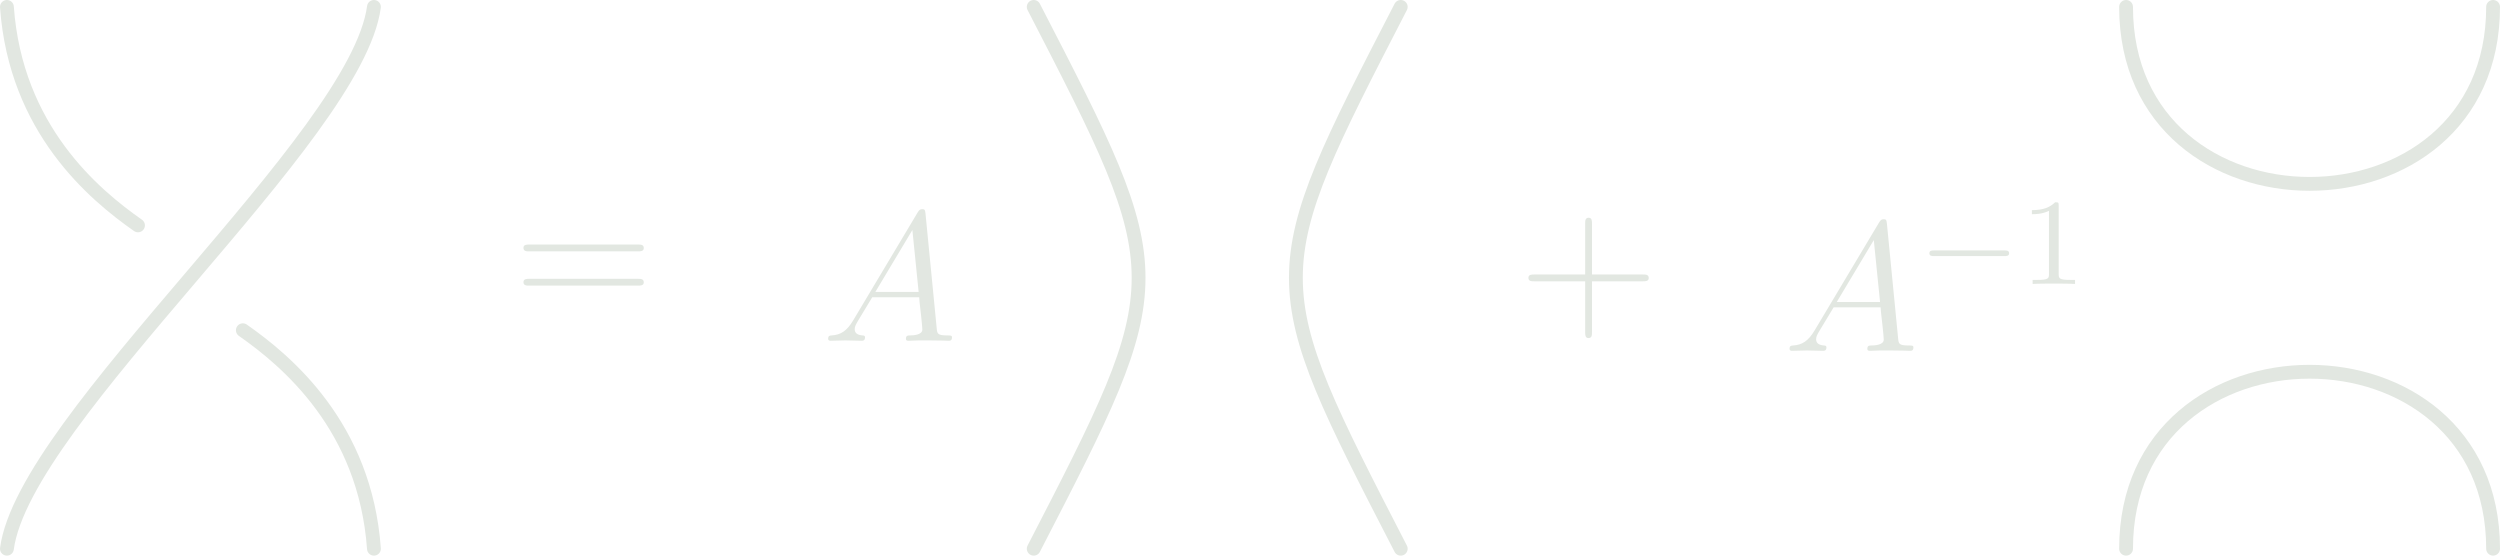
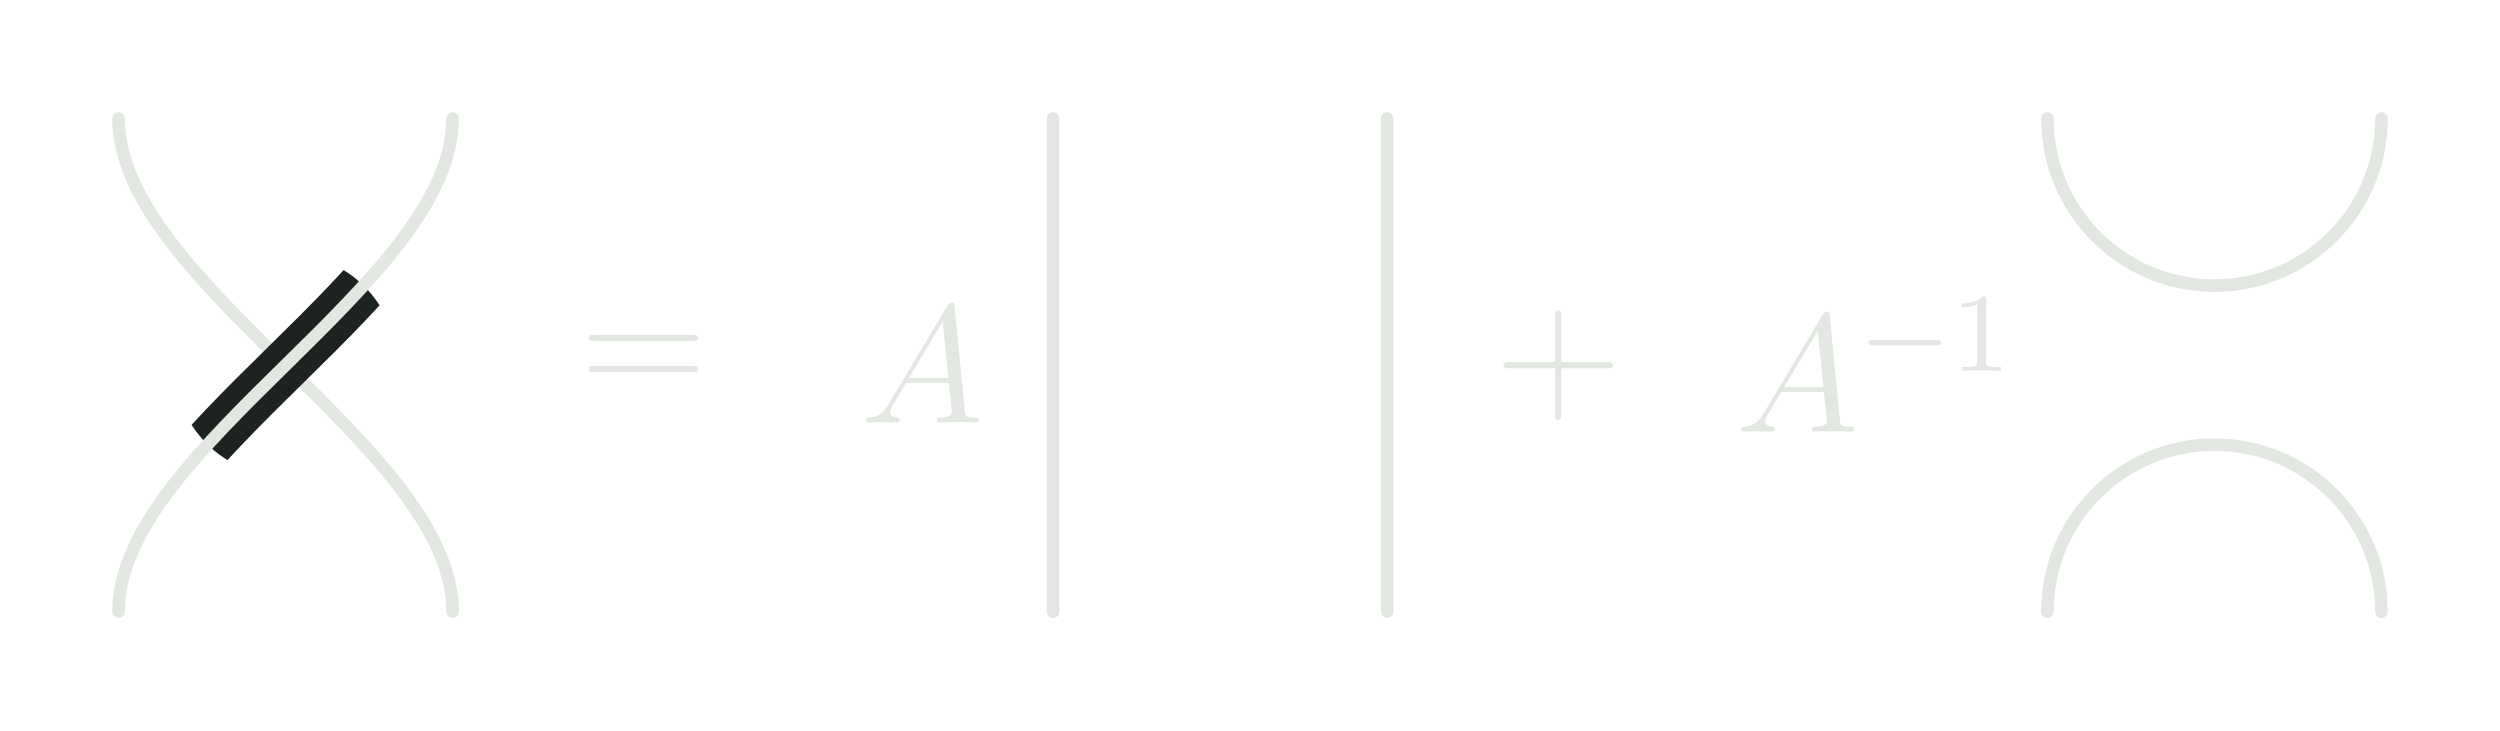
- <svg xmlns="http://www.w3.org/2000/svg" xmlns:xlink="http://www.w3.org/1999/xlink" version="1.1" width="162.188pt" height="36.046pt" viewBox="-64.03 -64.03 162.188 36.046">
+ <svg xmlns="http://www.w3.org/2000/svg" xmlns:xlink="http://www.w3.org/1999/xlink" version="1.1" width="178.188pt" height="52.046pt" viewBox="-72.03 -72.03 178.188 52.046">
  <g fill="#e2e7e1" stroke="none">
    <defs>
      <path id="g0-0" d="M5.571-1.809C5.699-1.809 5.874-1.809 5.874-1.993S5.699-2.176 5.571-2.176H1.004C.877-2.176 .701-2.176 .701-1.993S.877-1.809 1.004-1.809H5.571Z" />
      <path id="g1-65" d="M2.032-1.327C1.614-.622 1.207-.383 .634-.347C.502-.335 .406-.335 .406-.12C.406-.048 .466 0 .55 0C.765 0 1.303-.024 1.518-.024C1.865-.024 2.248 0 2.582 0C2.654 0 2.798 0 2.798-.227C2.798-.335 2.702-.347 2.63-.347C2.355-.371 2.128-.466 2.128-.753C2.128-.921 2.2-1.052 2.355-1.315L3.264-2.821H6.312C6.324-2.714 6.324-2.618 6.336-2.511C6.372-2.2 6.516-.956 6.516-.729C6.516-.371 5.906-.347 5.715-.347C5.583-.347 5.452-.347 5.452-.132C5.452 0 5.559 0 5.631 0C5.834 0 6.073-.024 6.276-.024H6.958C7.687-.024 8.213 0 8.225 0C8.309 0 8.44 0 8.44-.227C8.44-.347 8.333-.347 8.153-.347C7.496-.347 7.484-.454 7.448-.813L6.719-8.273C6.695-8.512 6.647-8.536 6.516-8.536C6.396-8.536 6.324-8.512 6.217-8.333L2.032-1.327ZM3.467-3.168L5.87-7.185L6.276-3.168H3.467Z" />
      <path id="g2-49" d="M2.503-5.077C2.503-5.292 2.487-5.3 2.271-5.3C1.945-4.981 1.522-4.79 .765-4.79V-4.527C.98-4.527 1.411-4.527 1.873-4.742V-.654C1.873-.359 1.849-.263 1.092-.263H.813V0C1.14-.024 1.825-.024 2.184-.024S3.236-.024 3.563 0V-.263H3.284C2.527-.263 2.503-.359 2.503-.654V-5.077Z" />
      <path id="g3-43" d="M4.77-2.762H8.07C8.237-2.762 8.452-2.762 8.452-2.977C8.452-3.204 8.249-3.204 8.07-3.204H4.77V-6.504C4.77-6.671 4.77-6.886 4.555-6.886C4.328-6.886 4.328-6.683 4.328-6.504V-3.204H1.028C.861-3.204 .646-3.204 .646-2.989C.646-2.762 .849-2.762 1.028-2.762H4.328V.538C4.328 .705 4.328 .921 4.543 .921C4.77 .921 4.77 .717 4.77 .538V-2.762Z" />
      <path id="g3-61" d="M8.07-3.873C8.237-3.873 8.452-3.873 8.452-4.089C8.452-4.316 8.249-4.316 8.07-4.316H1.028C.861-4.316 .646-4.316 .646-4.101C.646-3.873 .849-3.873 1.028-3.873H8.07ZM8.07-1.65C8.237-1.65 8.452-1.65 8.452-1.865C8.452-2.092 8.249-2.092 8.07-2.092H1.028C.861-2.092 .646-2.092 .646-1.877C.646-1.65 .849-1.65 1.028-1.65H8.07Z" />
    </defs>
    <g id="page1">
      <g stroke-miterlimit="10" transform="translate(-51.67613,-46.00693)scale(0.996264,-0.996264)">
        <g fill="#e2e7e1" stroke="#e2e7e1">
          <g stroke-width="0.4">
            <g stroke-width="0.9">
              <g stroke-linecap="round">
                <g stroke-linejoin="round">
-                   <path d="M-11.95-17.641C-10.812-9.105 10.812 9.105 11.95 17.641" fill="none" />
-                   <path d="M-11.95 17.641C-11.381 9.674-6.26 5.406-3.414 3.414" fill="none" />
-                   <path d="M3.414-3.414C6.26-5.406 11.381-9.674 11.95-17.641" fill="none" />
+                   <path d="M-11.95 17.641C-11.95 5.88 11.95-5.88 11.95-17.641" fill="none" />
+                   <clipPath id="pgfcp1">
+                     <path d="M7.967 0C7.967 4.4 4.4 7.967 0 7.967S-7.967 4.4-7.967 0S-4.4-7.967 0-7.967S7.967-4.4 7.967 0ZM0 0" />
+                   </clipPath>
+                   <g clip-path="url(#pgfcp1)">
+                     <g fill="#1d2320" stroke="#1d2320">
+                       <g stroke-width="3.6">
+                         <path d="M11.95 17.641C11.95 5.88-11.95-5.88-11.95-17.641" fill="none" />
+                       </g>
+                     </g>
+                   </g>
+                   <path d="M11.95 17.641C11.95 5.88-11.95-5.88-11.95-17.641" fill="none" />
                  <g transform="translate(21.03789,-2.1654)">
                    <g stroke="none" transform="scale(-1.00375,1.00375)translate(-51.67613,-46.00693)scale(-1,-1)">
                      <g fill="#e2e7e1">
                        <g stroke="none">
                          <use x="-51.676" y="-46.007" xlink:href="#g3-61" />
                        </g>
                      </g>
                    </g>
                  </g>
                  <g transform="translate(41.12044,-4.09999)">
                    <g stroke="none" transform="scale(-1.00375,1.00375)translate(-51.67613,-46.00693)scale(-1,-1)">
                      <g fill="#e2e7e1">
                        <g stroke="none">
                          <use x="-51.676" y="-46.007" xlink:href="#g1-65" />
                        </g>
                      </g>
                    </g>
                  </g>
-                   <path d="M54.914 17.641C64.019 0 64.019 0 54.914-17.641" fill="none" />
-                   <path d="M78.814 17.641C69.71 0 69.71 0 78.814-17.641" fill="none" />
+                   <path d="M54.914 17.641V-17.641" fill="none" />
+                   <path d="M78.814 17.641V-17.641" fill="none" />
                  <g transform="translate(86.4793,-3.0)">
                    <g stroke="none" transform="scale(-1.00375,1.00375)translate(-51.67613,-46.00693)scale(-1,-1)">
                      <g fill="#e2e7e1">
                        <g stroke="none">
                          <use x="-51.676" y="-46.007" xlink:href="#g3-43" />
                        </g>
                      </g>
                    </g>
                  </g>
                  <g transform="translate(103.7262,-4.75513)">
                    <g stroke="none" transform="scale(-1.00375,1.00375)translate(-51.67613,-46.00693)scale(-1,-1)">
                      <g fill="#e2e7e1">
                        <g stroke="none">
                          <use x="-51.676" y="-46.007" xlink:href="#g1-65" />
                          <use x="-42.901" y="-50.345" xlink:href="#g0-0" />
                          <use x="-36.314" y="-50.345" xlink:href="#g2-49" />
                        </g>
                      </g>
                    </g>
                  </g>
-                   <path d="M126.046 17.641C126.046 2.276 149.946 2.276 149.946 17.641" fill="none" />
-                   <path d="M126.046-17.641C126.046-2.276 149.946-2.276 149.946-17.641" fill="none" />
+                   <path d="M126.046 17.641C126.046 11.041 131.396 5.69 137.996 5.69S149.946 11.041 149.946 17.641" fill="none" />
+                   <path d="M126.046-17.641C126.046-11.041 131.396-5.69 137.996-5.69S149.946-11.041 149.946-17.641" fill="none" />
                </g>
              </g>
            </g>
          </g>
        </g>
      </g>
    </g>
  </g>
</svg>
